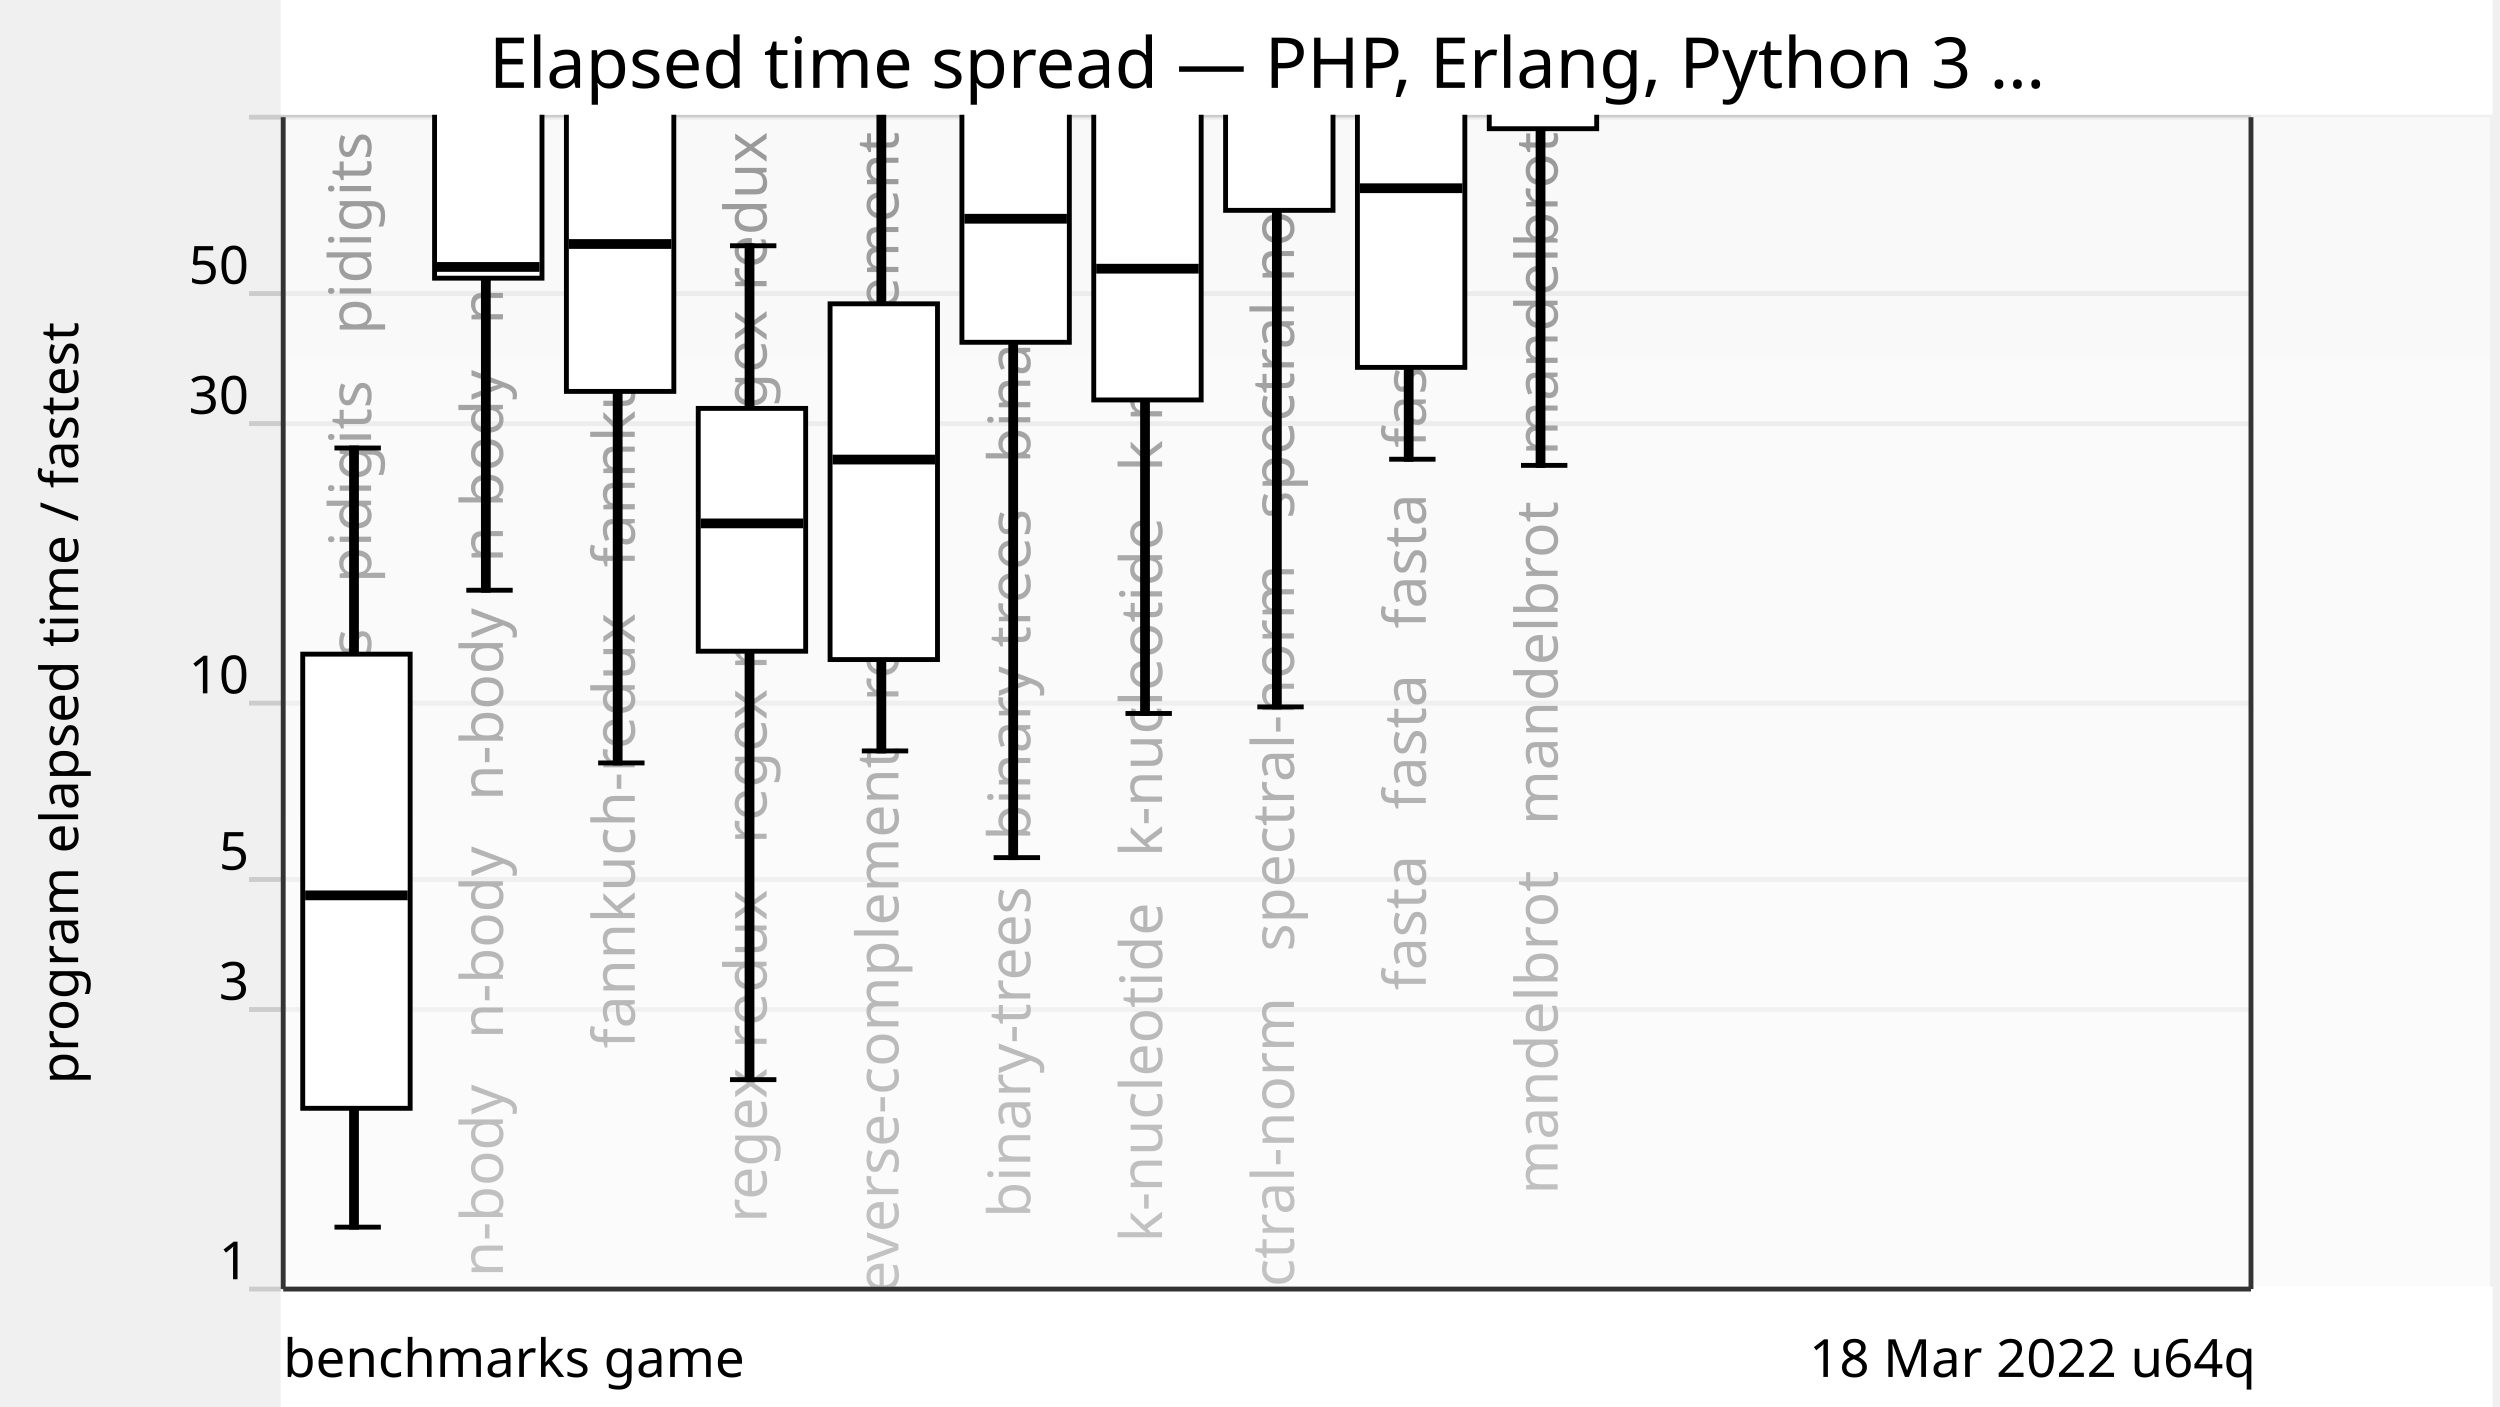
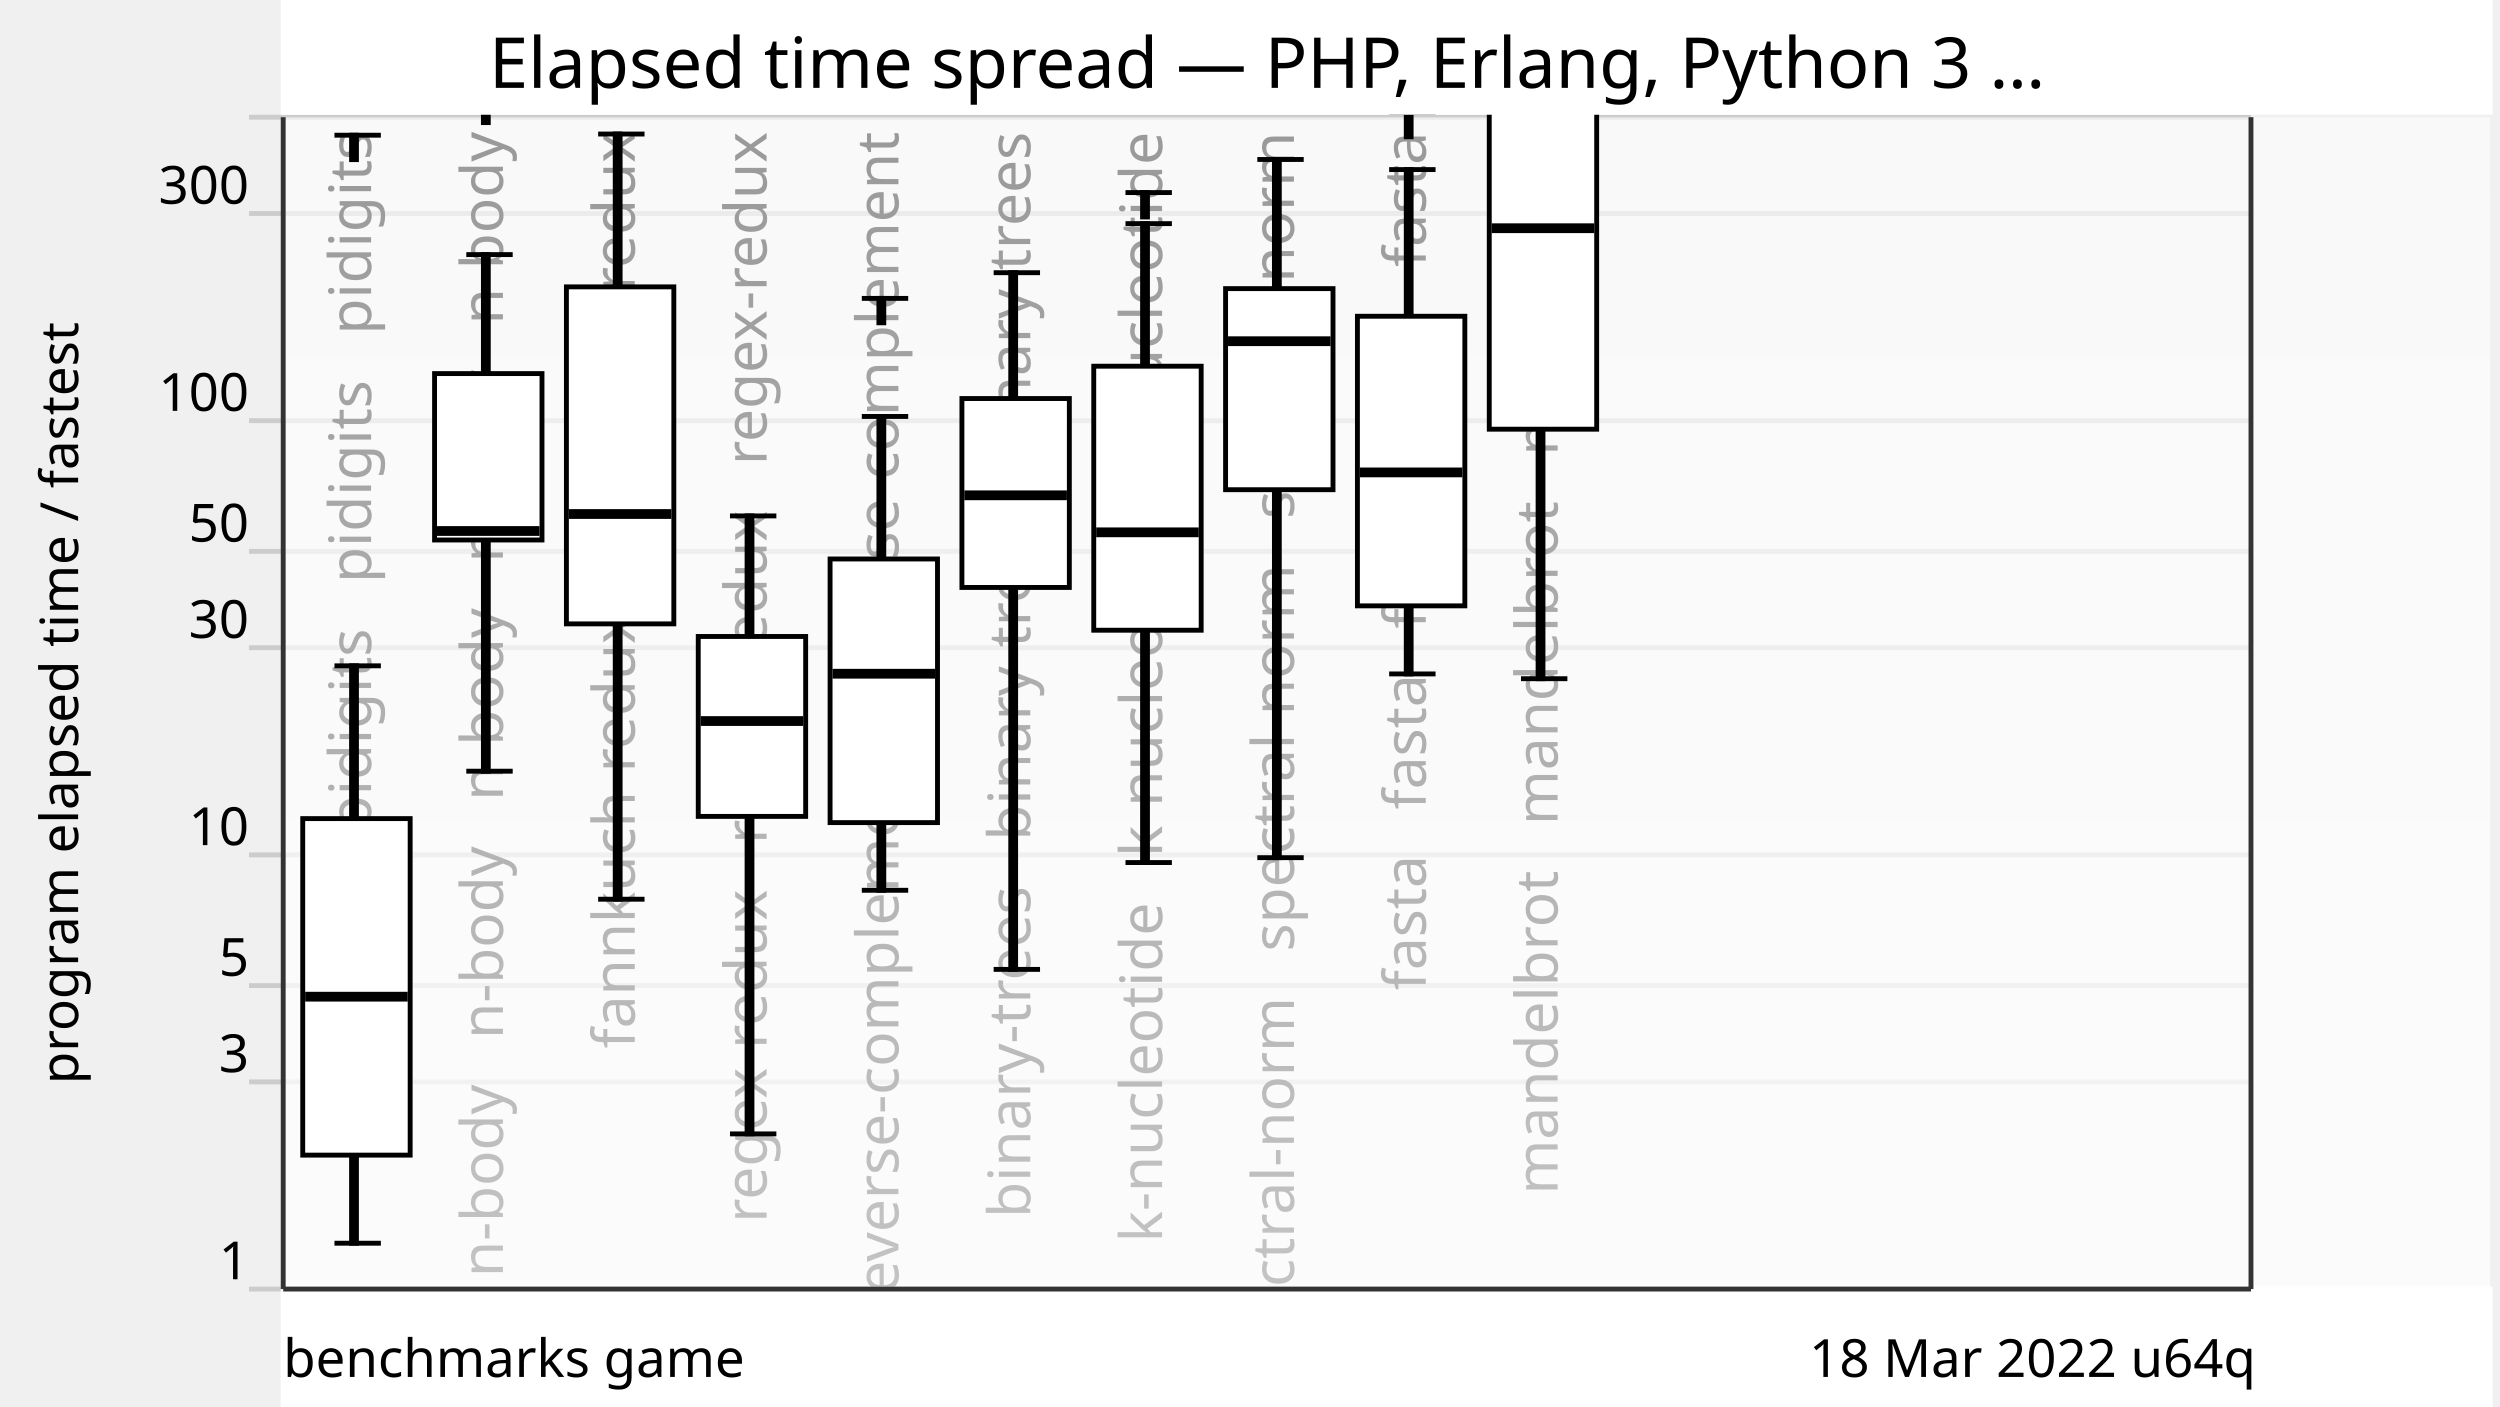
<svg xmlns="http://www.w3.org/2000/svg" xmlns:xlink="http://www.w3.org/1999/xlink" version="1.1" viewBox="0 0 512 288">
  <g style="stroke: #ccc;">
    <line x1="51" y1="264" x2="461" y2="264" />
-     <line x1="51" y1="206.75" x2="461" y2="206.75" />
-     <line x1="51" y1="180.12" x2="461" y2="180.12" />
-     <line x1="51" y1="144" x2="461" y2="144" />
-     <line x1="51" y1="86.75" x2="461" y2="86.75" />
-     <line x1="51" y1="60.12" x2="461" y2="60.12" />
+     <line x1="51" y1="221.57" x2="461" y2="221.57" />
+     <line x1="51" y1="201.85" x2="461" y2="201.85" />
+     <line x1="51" y1="175.08" x2="461" y2="175.08" />
+     <line x1="51" y1="132.65" x2="461" y2="132.65" />
+     <line x1="51" y1="112.92" x2="461" y2="112.92" />
+     <line x1="51" y1="86.15" x2="461" y2="86.15" />
+     <line x1="51" y1="43.73" x2="461" y2="43.73" />
    <line x1="51" y1="24" x2="461" y2="24" />
  </g>
  <g style="text-anchor: end; font-family: Ubuntu,Verdana,sans-serif; font-size: 0.9em;">
    <text x="51" y="262">1</text>
-     <text x="51" y="204.75">3</text>
-     <text x="51" y="178.12">5</text>
-     <text x="51" y="142">10</text>
-     <text x="51" y="84.75">30</text>
-     <text x="51" y="58.12">50</text>
+     <text x="51" y="219.57">3</text>
+     <text x="51" y="199.85">5</text>
+     <text x="51" y="173.08">10</text>
+     <text x="51" y="130.65">30</text>
+     <text x="51" y="110.92">50</text>
+     <text x="51" y="84.15">100</text>
+     <text x="51" y="41.73">300</text>
    <text x="51" y="22" />
  </g>
  <defs>
    <linearGradient id="grade" x1="0" y1="0" x2="0" y2="1">
      <stop offset="0" style="stop-color: white" stop-opacity="0.6" />
      <stop offset="1" style="stop-color: white" stop-opacity="0.8" />
    </linearGradient>
    <mask id="fade">
      <rect x="58" y="24" width="452" height="288" fill="url(#grade)" />
    </mask>
    <g id="backgroundText" style="text-anchor: end; font-family: Ubuntu,Verdana,sans-serif; font-size: 1em;">
      <text x="16" y="0" transform="rotate(270,16,0)" xml:space="preserve">   pidigits   pidigits   pidigits   pidigits</text>
      <text x="43" y="0" transform="rotate(270,43,0)" xml:space="preserve">   n-body   n-body   n-body   n-body   n-body</text>
      <text x="70" y="0" transform="rotate(270,70,0)" xml:space="preserve">   fannkuch-redux   fannkuch-redux</text>
      <text x="97" y="0" transform="rotate(270,97,0)" xml:space="preserve">   regex-redux   regex-redux   regex-redux</text>
      <text x="124" y="0" transform="rotate(270,124,0)" xml:space="preserve">   reverse-complement   reverse-complement</text>
      <text x="151" y="0" transform="rotate(270,151,0)" xml:space="preserve">   binary-trees   binary-trees   binary-trees</text>
      <text x="178" y="0" transform="rotate(270,178,0)" xml:space="preserve">   k-nucleotide   k-nucleotide   k-nucleotide</text>
      <text x="205" y="0" transform="rotate(270,205,0)" xml:space="preserve">   spectral-norm   spectral-norm   spectral-norm</text>
      <text x="232" y="0" transform="rotate(270,232,0)" xml:space="preserve">   fasta   fasta   fasta   fasta   fasta</text>
      <text x="259" y="0" transform="rotate(270,259,0)" xml:space="preserve">   mandelbrot   mandelbrot   mandelbrot</text>
    </g>
  </defs>
  <use x="60" y="27" xlink:href="#backgroundText" />
  <rect x="58" y="24" width="452" height="288" fill="white" mask="url(#fade)" />
  <rect x="58" y="264" width="452" height="288" style="fill: white; stroke: white;" />
  <g style="fill: black; stroke: black;">
-     <rect x="72" y="91.75" width="1" height="159.57" />
-     <rect x="99" y="-21.9" width="1" height="142.77" />
-     <rect x="126" y="-55.22" width="1" height="211.47" />
-     <rect x="153" y="50.33" width="1" height="170.78" />
-     <rect x="180" y="22.83" width="1" height="130.96" />
-     <rect x="207" y="-16.9" width="1" height="192.54" />
-     <rect x="234" y="-30.46" width="1" height="176.58" />
-     <rect x="261" y="-48.19" width="1" height="192.96" />
-     <rect x="288" y="-45.33" width="1" height="139.39" />
-     <rect x="315" y="-154.42" width="1" height="249.74" />
+     <rect x="72" y="136.36" width="1" height="118.25" />
+     <rect x="99" y="52.14" width="1" height="105.8" />
+     <rect x="126" y="27.45" width="1" height="156.71" />
+     <rect x="153" y="105.66" width="1" height="126.55" />
+     <rect x="180" y="85.29" width="1" height="97.04" />
+     <rect x="207" y="55.85" width="1" height="142.68" />
+     <rect x="234" y="45.8" width="1" height="130.85" />
+     <rect x="261" y="32.66" width="1" height="142.99" />
+     <rect x="288" y="34.73" width="1" height="103.29" />
+     <rect x="315" y="-46.06" width="1" height="185.06" />
  </g>
  <g style="fill: white; stroke: black;">
-     <rect x="62" y="133.97" width="22" height="93.01" />
-     <rect x="89" y="10.98" width="22" height="45.99" />
-     <rect x="116" y="-12.98" width="22" height="93.14" />
-     <rect x="143" y="83.64" width="22" height="49.73" />
-     <rect x="170" y="62.22" width="22" height="72.86" />
-     <rect x="197" y="17.88" width="22" height="52.22" />
-     <rect x="224" y="8.95" width="22" height="72.96" />
-     <rect x="251" y="-12.49" width="22" height="55.57" />
-     <rect x="278" y="-4.79" width="22" height="80.03" />
-     <rect x="305" y="-109.05" width="22" height="135.41" />
+     <rect x="62" y="167.65" width="22" height="68.92" />
+     <rect x="89" y="76.51" width="22" height="34.08" />
+     <rect x="116" y="58.75" width="22" height="69.02" />
+     <rect x="143" y="130.35" width="22" height="36.85" />
+     <rect x="170" y="114.48" width="22" height="53.99" />
+     <rect x="197" y="81.62" width="22" height="38.69" />
+     <rect x="224" y="75" width="22" height="54.07" />
+     <rect x="251" y="59.11" width="22" height="41.18" />
+     <rect x="278" y="64.77" width="22" height="59.31" />
+     <rect x="305" y="-12.44" width="22" height="100.34" />
  </g>
  <g style="fill: black; stroke: black;">
-     <line x1="68.5" y1="251.32" x2="78" y2="251.32" />
-     <line x1="68.5" y1="91.75" x2="78" y2="91.75" />
-     <line x1="68.5" y1="-54.89" x2="78" y2="-54.89" />
-     <rect x="72" y="-54.89" width="1" height="5" />
+     <line x1="68.5" y1="254.61" x2="78" y2="254.61" />
+     <line x1="68.5" y1="136.36" x2="78" y2="136.36" />
+     <line x1="68.5" y1="27.69" x2="78" y2="27.69" />
+     <rect x="72" y="27.69" width="1" height="5" />
  </g>
  <g style="fill: black; stroke: black;">
-     <rect x="63" y="182.87" width="20" height="1" />
+     <rect x="63" y="203.62" width="20" height="1" />
  </g>
  <g style="fill: black; stroke: black;">
-     <line x1="95.5" y1="120.88" x2="105" y2="120.88" />
-     <line x1="95.5" y1="-21.9" x2="105" y2="-21.9" />
-     <line x1="95.5" y1="-65.12" x2="105" y2="-65.12" />
-     <rect x="99" y="-65.12" width="1" height="5" />
+     <line x1="95.5" y1="157.94" x2="105" y2="157.94" />
+     <line x1="95.5" y1="52.14" x2="105" y2="52.14" />
+     <line x1="95.5" y1="20.11" x2="105" y2="20.11" />
+     <rect x="99" y="20.11" width="1" height="5" />
  </g>
  <g style="fill: black; stroke: black;">
-     <rect x="90" y="54.17" width="20" height="1" />
+     <rect x="90" y="108.25" width="20" height="1" />
  </g>
  <g style="fill: black; stroke: black;">
-     <line x1="122.5" y1="156.25" x2="132" y2="156.25" />
-     <line x1="122.5" y1="-55.22" x2="132" y2="-55.22" />
-     <line x1="122.5" y1="-115.55" x2="132" y2="-115.55" />
-     <rect x="126" y="-115.55" width="1" height="5" />
+     <line x1="122.5" y1="184.16" x2="132" y2="184.16" />
+     <line x1="122.5" y1="27.45" x2="132" y2="27.45" />
+     <line x1="122.5" y1="-17.26" x2="132" y2="-17.26" />
+     <rect x="126" y="-17.26" width="1" height="5" />
  </g>
  <g style="fill: black; stroke: black;">
-     <rect x="117" y="49.47" width="20" height="1" />
+     <rect x="117" y="104.77" width="20" height="1" />
  </g>
  <g style="fill: black; stroke: black;">
-     <line x1="149.5" y1="221.11" x2="159" y2="221.11" />
-     <line x1="149.5" y1="50.33" x2="159" y2="50.33" />
+     <line x1="149.5" y1="232.22" x2="159" y2="232.22" />
+     <line x1="149.5" y1="105.66" x2="159" y2="105.66" />
  </g>
  <g style="fill: black; stroke: black;">
-     <rect x="144" y="106.69" width="20" height="1" />
+     <rect x="144" y="147.17" width="20" height="1" />
  </g>
  <g style="fill: black; stroke: black;">
-     <line x1="176.5" y1="153.79" x2="186" y2="153.79" />
-     <line x1="176.5" y1="22.83" x2="186" y2="22.83" />
-     <line x1="176.5" y1="-9.8" x2="186" y2="-9.8" />
-     <rect x="180" y="-9.8" width="1" height="5" />
+     <line x1="176.5" y1="182.33" x2="186" y2="182.33" />
+     <line x1="176.5" y1="85.29" x2="186" y2="85.29" />
+     <line x1="176.5" y1="61.11" x2="186" y2="61.11" />
+     <rect x="180" y="61.11" width="1" height="5" />
  </g>
  <g style="fill: black; stroke: black;">
-     <rect x="171" y="93.62" width="20" height="1" />
+     <rect x="171" y="137.48" width="20" height="1" />
  </g>
  <g style="fill: black; stroke: black;">
-     <line x1="203.5" y1="175.64" x2="213" y2="175.64" />
-     <line x1="203.5" y1="-16.9" x2="213" y2="-16.9" />
-     <line x1="203.5" y1="-85.16" x2="213" y2="-85.16" />
-     <rect x="207" y="-85.16" width="1" height="5" />
+     <line x1="203.5" y1="198.53" x2="213" y2="198.53" />
+     <line x1="203.5" y1="55.85" x2="213" y2="55.85" />
+     <line x1="203.5" y1="5.27" x2="213" y2="5.27" />
+     <rect x="207" y="5.27" width="1" height="5" />
  </g>
  <g style="fill: black; stroke: black;">
-     <rect x="198" y="44.3" width="20" height="1" />
+     <rect x="198" y="100.94" width="20" height="1" />
  </g>
  <g style="fill: black; stroke: black;">
-     <line x1="230.5" y1="146.12" x2="240" y2="146.12" />
-     <line x1="230.5" y1="-30.46" x2="240" y2="-30.46" />
-     <line x1="230.5" y1="-39.04" x2="240" y2="-39.04" />
-     <rect x="234" y="-39.04" width="1" height="5" />
+     <line x1="230.5" y1="176.65" x2="240" y2="176.65" />
+     <line x1="230.5" y1="45.8" x2="240" y2="45.8" />
+     <line x1="230.5" y1="39.44" x2="240" y2="39.44" />
+     <rect x="234" y="39.44" width="1" height="5" />
  </g>
  <g style="fill: black; stroke: black;">
-     <rect x="225" y="54.53" width="20" height="1" />
+     <rect x="225" y="108.52" width="20" height="1" />
  </g>
  <g style="fill: black; stroke: black;">
-     <line x1="257.5" y1="144.77" x2="267" y2="144.77" />
-     <line x1="257.5" y1="-48.19" x2="267" y2="-48.19" />
-     <line x1="257.5" y1="-132.09" x2="267" y2="-132.09" />
-     <rect x="261" y="-132.09" width="1" height="5" />
+     <line x1="257.5" y1="175.65" x2="267" y2="175.65" />
+     <line x1="257.5" y1="32.66" x2="267" y2="32.66" />
+     <line x1="257.5" y1="-29.52" x2="267" y2="-29.52" />
+     <rect x="261" y="-29.52" width="1" height="5" />
  </g>
  <g style="fill: black; stroke: black;">
-     <rect x="252" y="1.71" width="20" height="1" />
+     <rect x="252" y="69.38" width="20" height="1" />
  </g>
  <g style="fill: black; stroke: black;">
-     <line x1="284.5" y1="94.05" x2="294" y2="94.05" />
-     <line x1="284.5" y1="-45.33" x2="294" y2="-45.33" />
-     <line x1="284.5" y1="-61.14" x2="294" y2="-61.14" />
-     <rect x="288" y="-61.14" width="1" height="5" />
+     <line x1="284.5" y1="138.02" x2="294" y2="138.02" />
+     <line x1="284.5" y1="34.73" x2="294" y2="34.73" />
+     <line x1="284.5" y1="23.01" x2="294" y2="23.01" />
+     <rect x="288" y="23.01" width="1" height="5" />
  </g>
  <g style="fill: black; stroke: black;">
-     <rect x="279" y="38.05" width="20" height="1" />
+     <rect x="279" y="96.25" width="20" height="1" />
  </g>
  <g style="fill: black; stroke: black;">
-     <line x1="311.5" y1="95.31" x2="321" y2="95.31" />
-     <line x1="311.5" y1="-154.42" x2="321" y2="-154.42" />
-     <line x1="311.5" y1="-207.22" x2="321" y2="-207.22" />
-     <rect x="315" y="-207.22" width="1" height="5" />
+     <line x1="311.5" y1="139" x2="321" y2="139" />
+     <line x1="311.5" y1="-46.06" x2="321" y2="-46.06" />
+     <line x1="311.5" y1="-85.19" x2="321" y2="-85.19" />
+     <rect x="315" y="-85.19" width="1" height="5" />
  </g>
  <g style="fill: black; stroke: black;">
-     <rect x="306" y="-29.52" width="20" height="1" />
+     <rect x="306" y="46.24" width="20" height="1" />
  </g>
  <g style="text-anchor: end; font-family: Ubuntu,Verdana,sans-serif; font-size: 0.9em;">
    <text x="462" y="282">18 Mar 2022 u64q</text>
    <text x="58" y="282" style="text-anchor: start;">benchmarks game</text>
  </g>
  <text x="16" y="144" transform="rotate(270,16,144)" style="text-anchor: middle; font-family: Ubuntu,Verdana,sans-serif; font-size: 0.9em;">program elapsed time / fastest</text>
  <rect x="58" y="0" width="452" height="23" style="fill: white; stroke: white;" />
  <text x="259.5" y="18" style="text-anchor: middle; font-family: Ubuntu,Verdana,sans-serif; font-size: 1.2em;">Elapsed time spread — PHP, Erlang, Python 3 …</text>
  <g style="stroke: #333;">
    <line x1="58" y1="24" x2="58" y2="264" />
    <line x1="461" y1="24" x2="461" y2="264" />
    <line x1="58" y1="264" x2="461" y2="264" />
  </g>
</svg>
